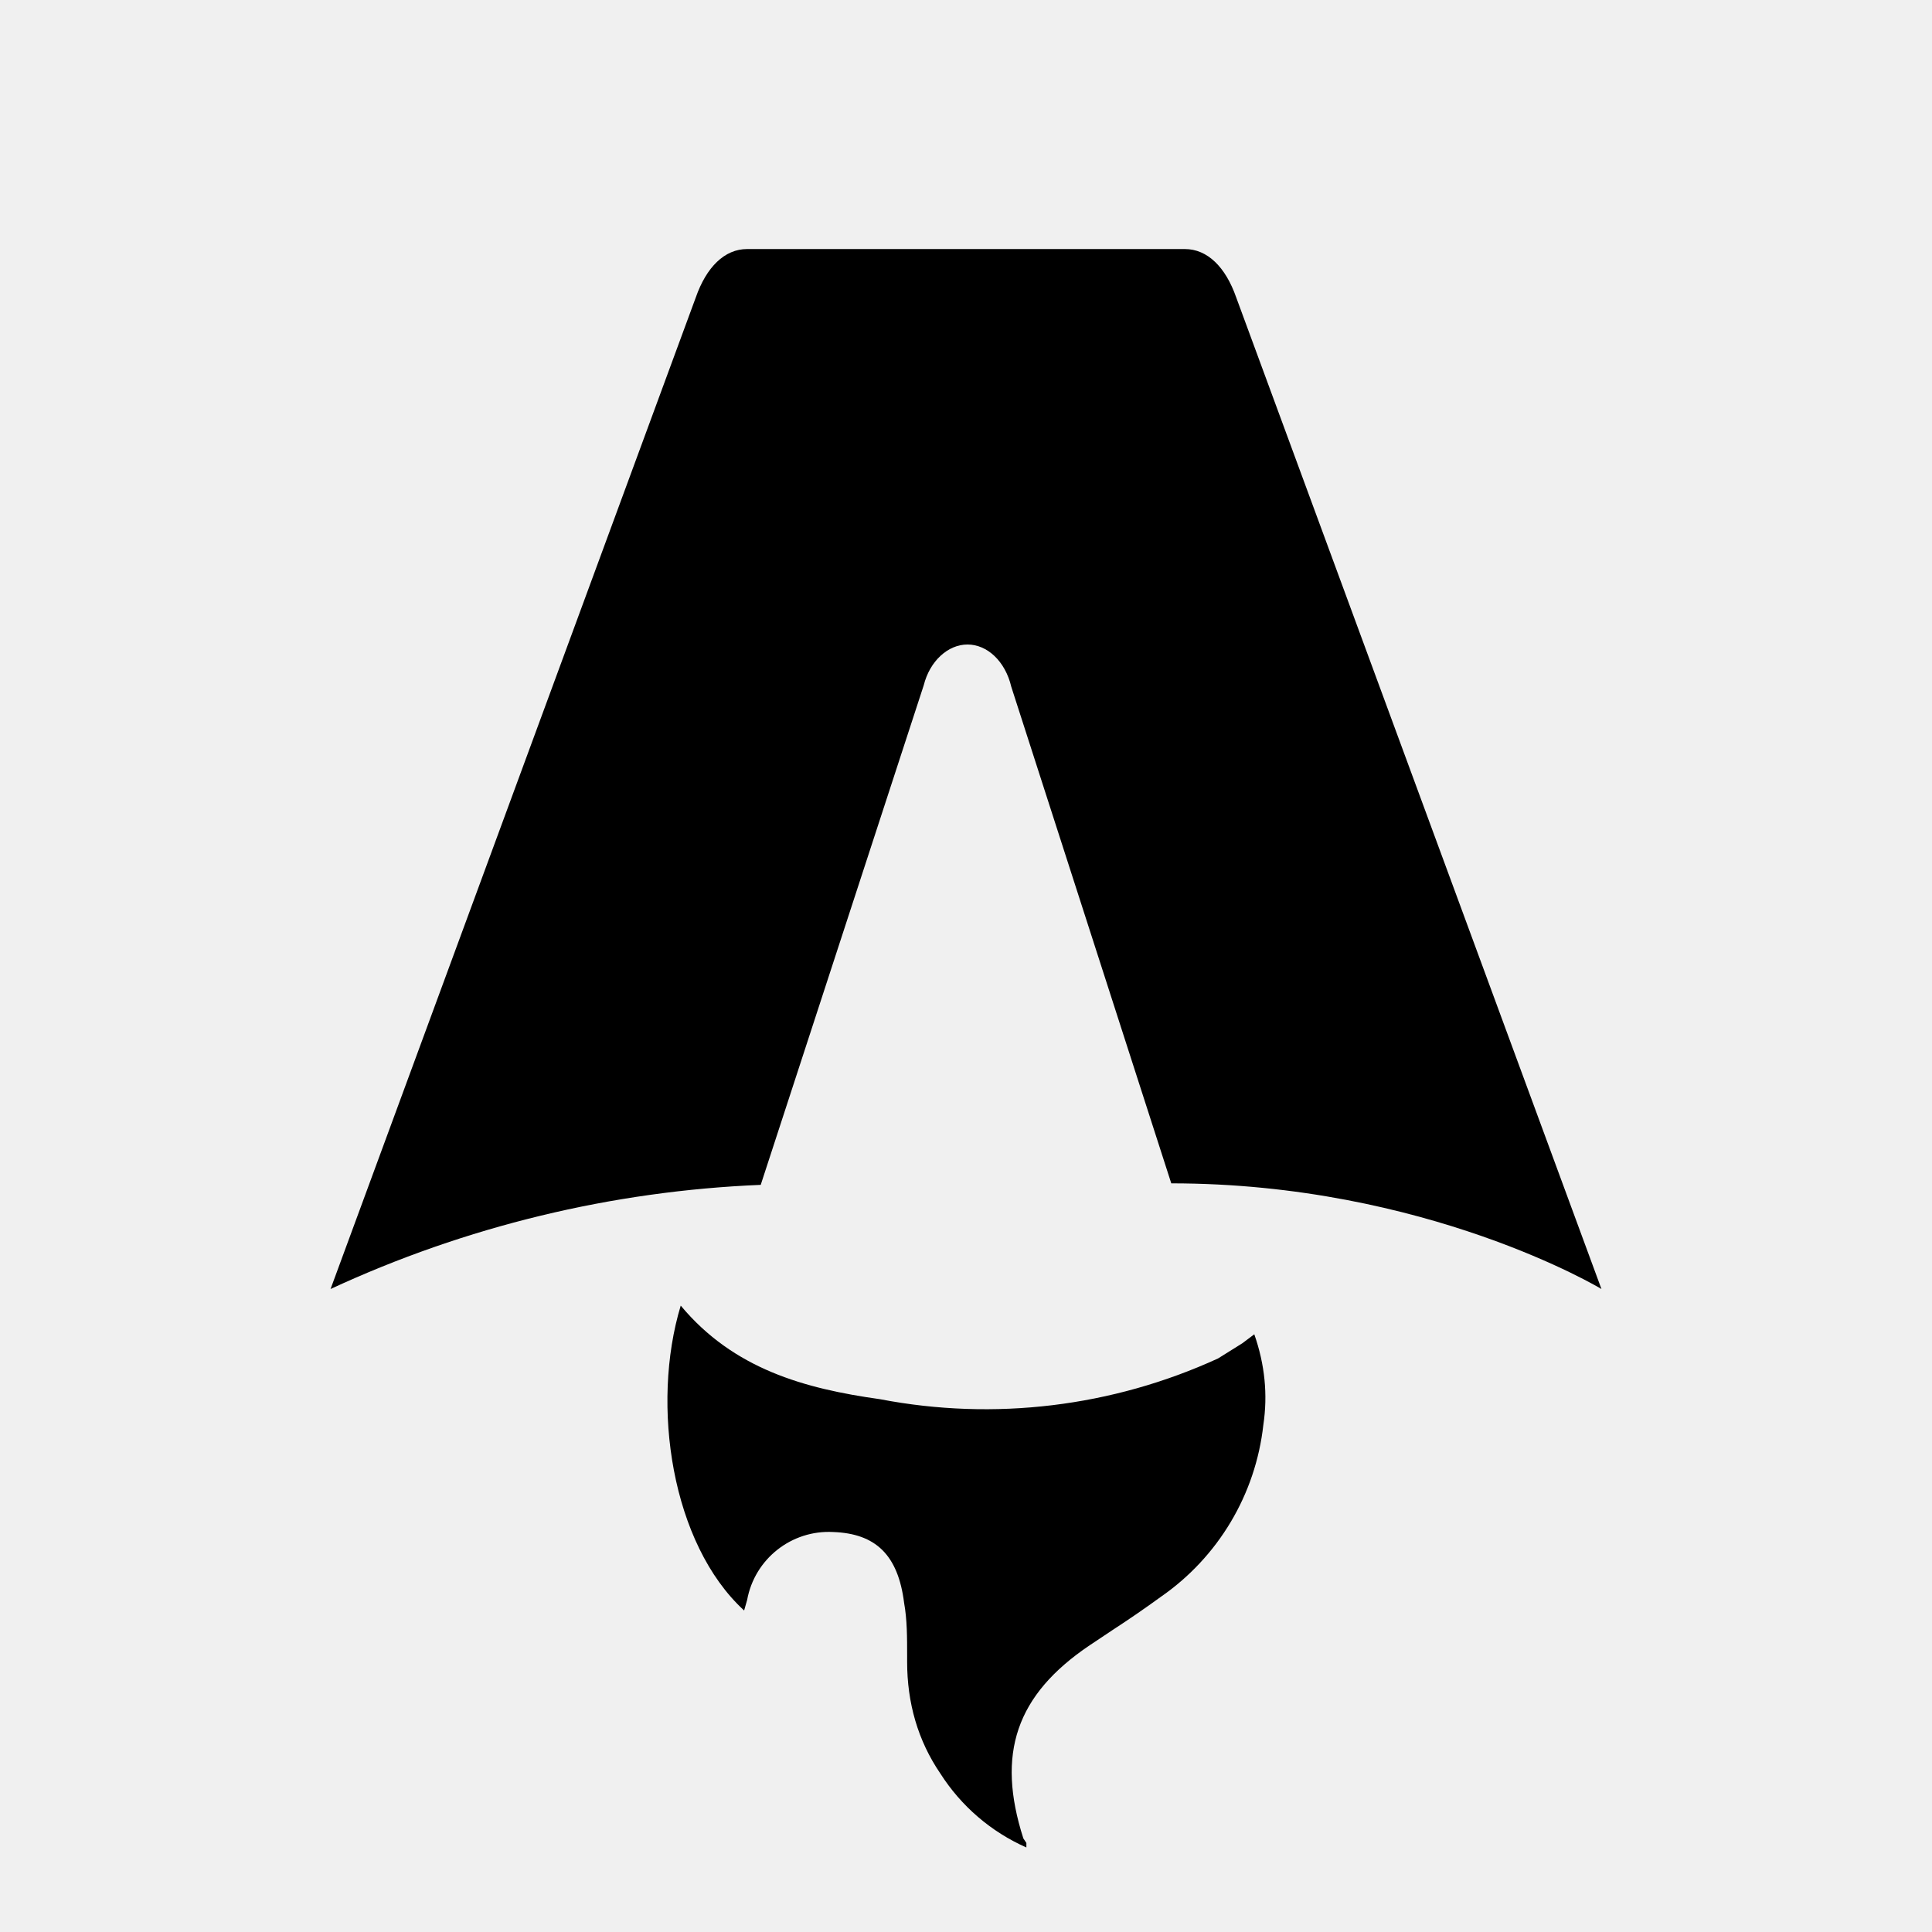
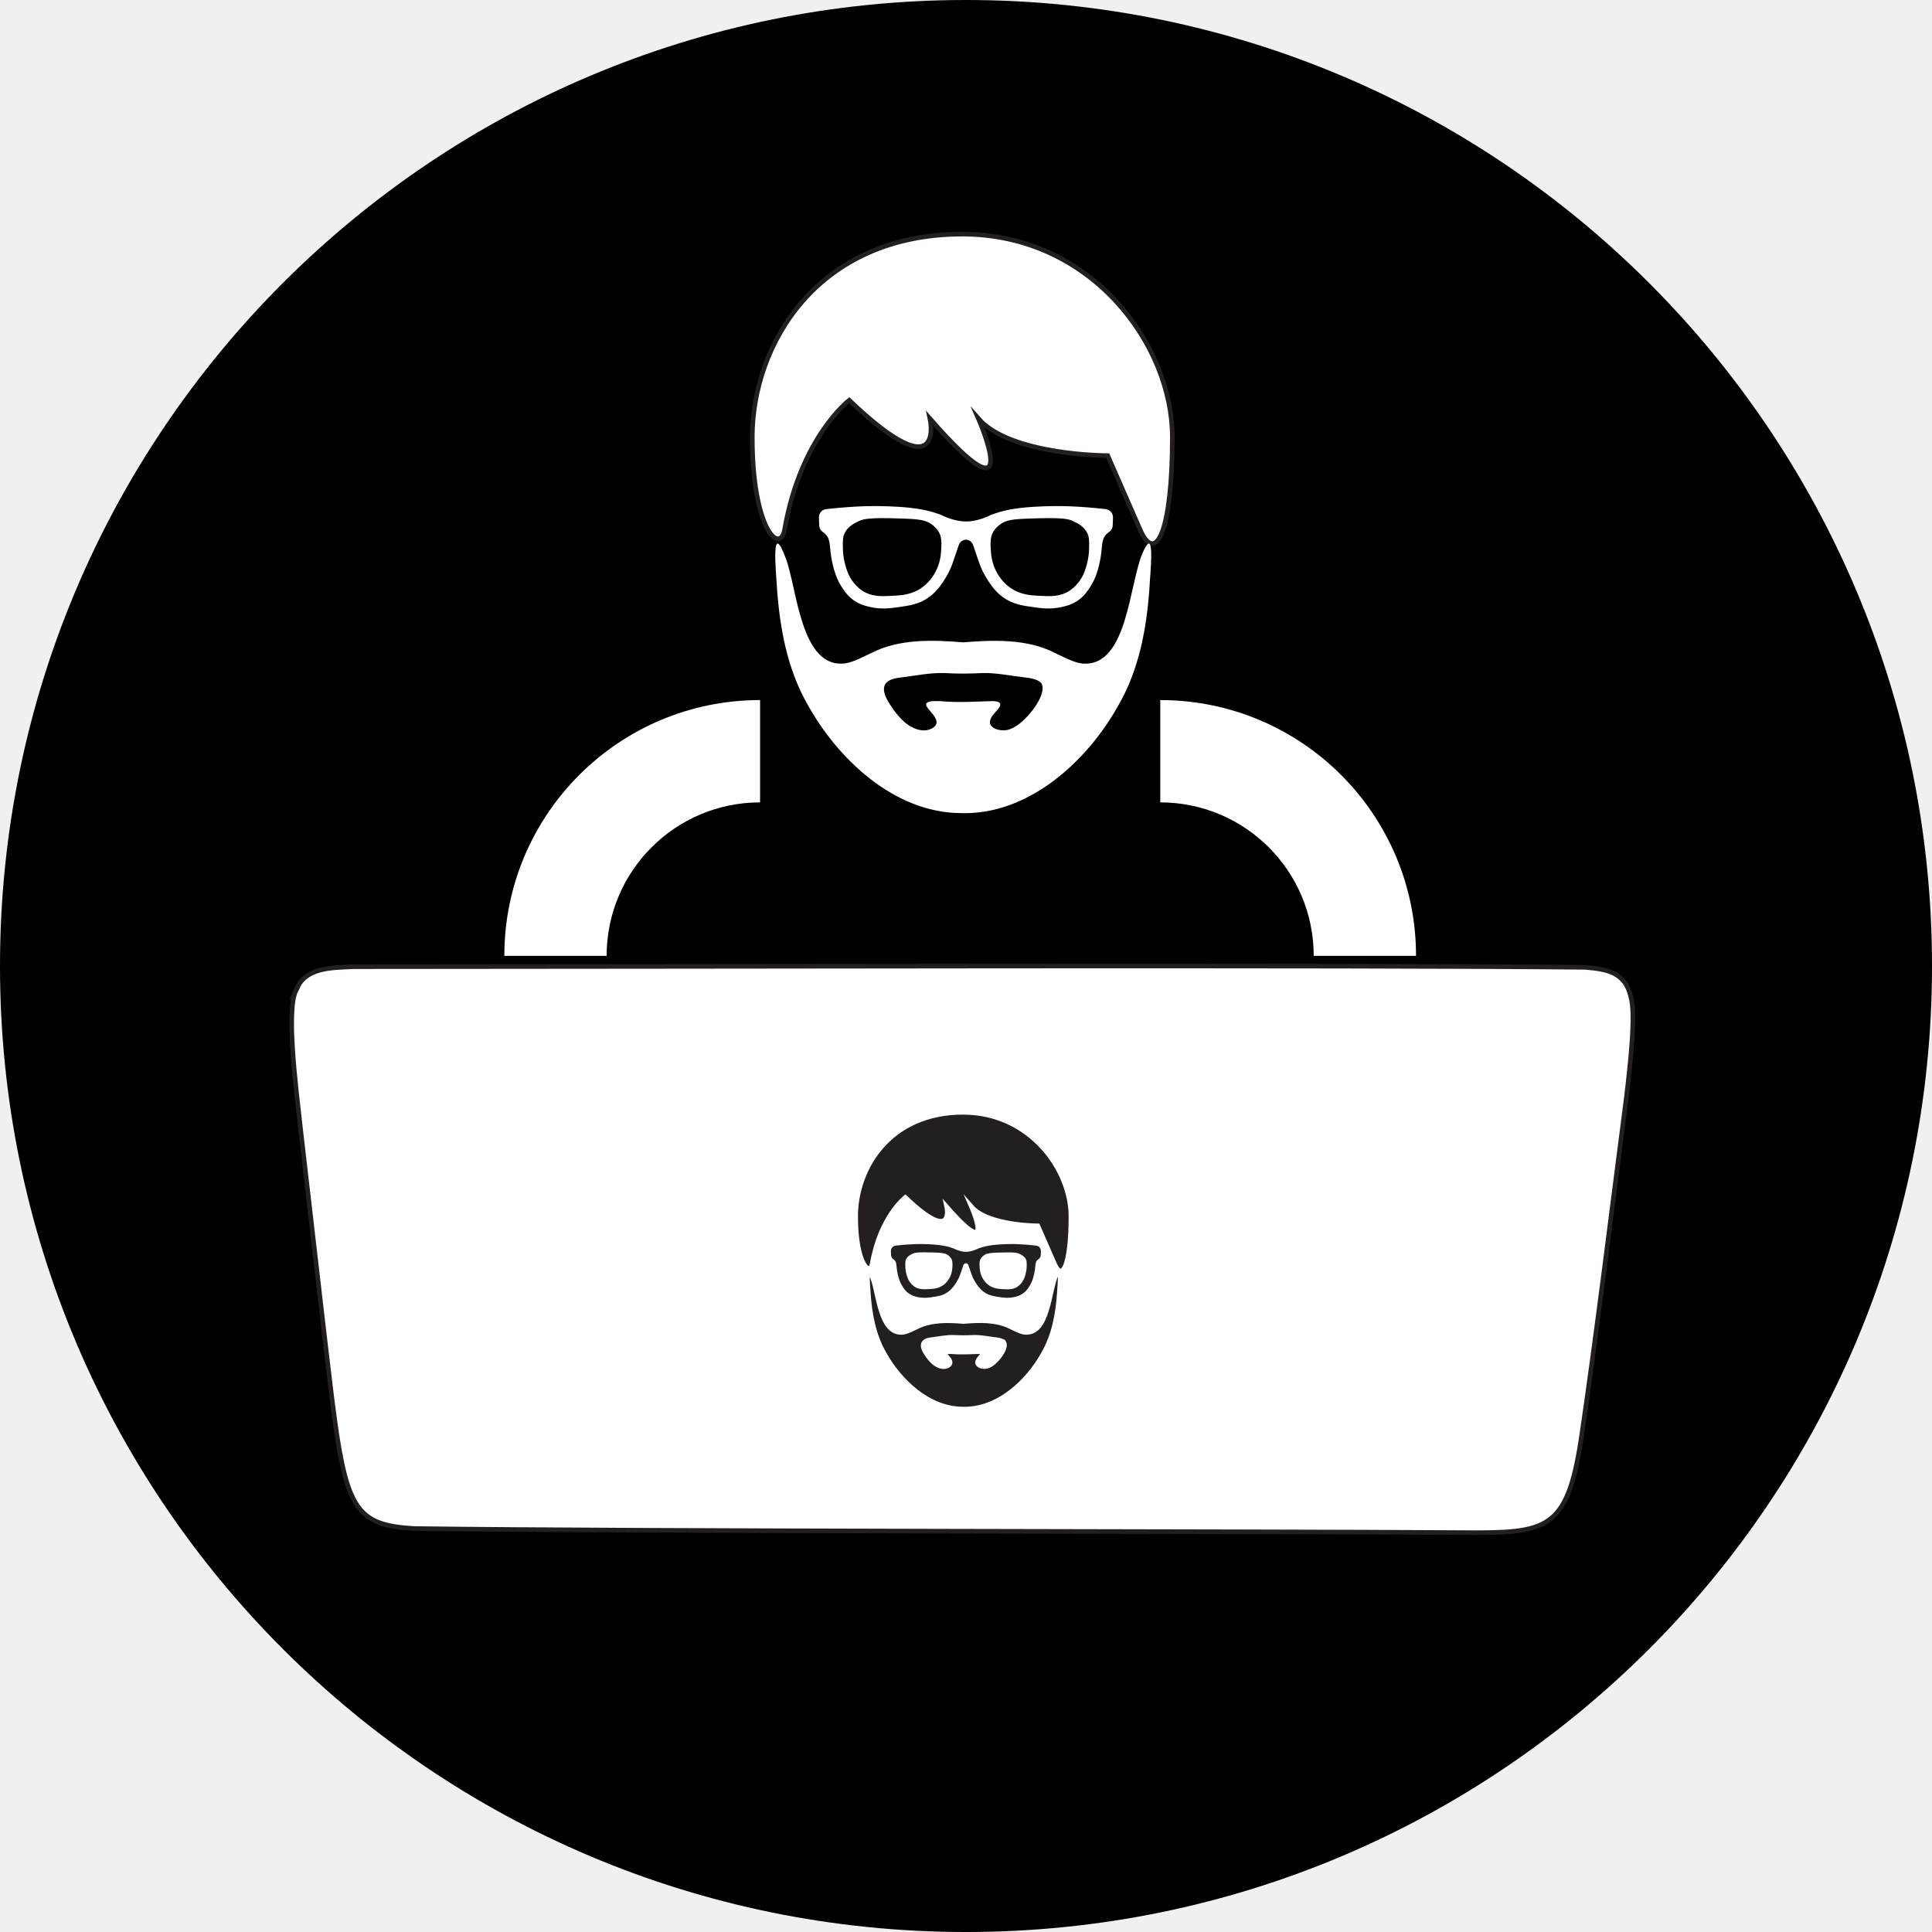
- <svg xmlns="http://www.w3.org/2000/svg" fill="none" viewBox="0 0 128 128">
-   <path d="M50.4 78.5a75.1 75.1 0 0 0-28.5 6.9l24.2-65.7c.7-2 1.9-3.2 3.4-3.2h29c1.5 0 2.7 1.2 3.4 3.2l24.2 65.7s-11.6-7-28.5-7L67 45.5c-.4-1.7-1.6-2.8-2.9-2.8-1.3 0-2.5 1.1-2.9 2.7L50.4 78.5Zm-1.1 28.2Zm-4.2-20.2c-2 6.6-.6 15.8 4.2 20.2a17.5 17.5 0 0 1 .2-.7 5.5 5.5 0 0 1 5.7-4.5c2.8.1 4.3 1.5 4.7 4.7.2 1.1.2 2.3.2 3.5v.4c0 2.7.7 5.2 2.2 7.4a13 13 0 0 0 5.7 4.9v-.3l-.2-.3c-1.8-5.6-.5-9.5 4.4-12.8l1.5-1a73 73 0 0 0 3.2-2.2 16 16 0 0 0 6.8-11.4c.3-2 .1-4-.6-6l-.8.6-1.6 1a37 37 0 0 1-22.4 2.7c-5-.7-9.7-2-13.2-6.2Z" />
-   <style>
-         path { fill: #000; }
-         @media (prefers-color-scheme: dark) {
-             path { fill: #FFF; }
-         }
+ <svg xmlns="http://www.w3.org/2000/svg" id="Layer_2" data-name="Layer 2" viewBox="0 0 421.66 421.66">
+   <defs>
+     <style>
+       .cls-1, .cls-2, .cls-3, .cls-4 {
+         fill: #fff;
+       }
+ 
+       .cls-1, .cls-3, .cls-5, .cls-6, .cls-7 {
+         stroke-miterlimit: 10;
+       }
+ 
+       .cls-1, .cls-5, .cls-7 {
+         stroke: #fff;
+       }
+ 
+       .cls-3, .cls-6 {
+         stroke: #231f20;
+       }
+ 
+       .cls-4, .cls-5 {
+         fill-rule: evenodd;
+       }
+ 
+       .cls-5, .cls-6, .cls-7 {
+         fill: #231f20;
+       }
    </style>
+   </defs>
+   <g id="Layer_2-2" data-name="Layer 2">
+     <circle cx="210.83" cy="210.83" r="210.83" />
+   </g>
+   <g id="Layer_1-2" data-name="Layer 1">
+     <path id="laptop" class="cls-3" d="M64.6,216.16c-2.19,4.41,0,21.08.96,29.92,2.06,17.58,4.51,39.41,6.62,56.99,1.29,10.5,2.4,18.16,4.37,22.82,1.41,3.36,3.3,5.3,6.11,6.38,2.05.79,4.59,1.15,7.74,1.33,48.67.66,178.11.57,229.03.89,18.18.12,22.59-.37,25.66-20.5,3.09-20.68,7.22-54.16,9.87-74.52.88-7.43,2.1-18.2.95-21.95-1.19-5.24-5.02-6-10-6.4-52.77-.54-192.57-.15-268.68-.14-4.75.25-10.65.04-12.61,5.12l-.03.07Z" />
+     <g id="body">
+       <path id="shape_body_right" data-name="shape body right" class="cls-2" d="M253.23,152.79c30.83,0,55.82,24.99,55.82,55.82h-22.33c0-18.5-14.99-33.49-33.49-33.49v-22.33Z" />
+       <path id="shape_body_left" data-name="shape body left" class="cls-2" d="M165.89,175.12c-18.5,0-33.49,14.99-33.49,33.49h-22.33c0-30.83,24.99-55.82,55.82-55.82v22.33Z" />
+     </g>
+     <path class="cls-3" d="M210.02,51.1c28.21,0,45.84,24.17,45.84,44.31s-3.53,28.2-7.05,20.14l-7.05-16.11s-21.16,0-28.21-8.06c0,0,10.58,24.17-10.58,0,0,0,3.53,16.11-17.63-4.03,0,0-10.58,8.06-14.1,28.2-.98,5.59-7.05,0-7.05-20.14s14.1-44.31,45.84-44.31" />
+     <g id="face">
+       <path class="cls-4" d="M210.05,140.18c-6.59-.54-13.83-.77-19.91,2.35-1.83.84-3.67,1.9-5.64,2.25-9.83,1.27-10.49-16.42-13.02-22.97-3.26-8.73-2.11,3.04-1.96,5.75.6,9.21,2.21,18.31,6.74,26.21,6.45,11.69,18.75,23.56,33.32,23.69,15,.54,27.87-11.54,34.51-23.53,4.5-7.76,6.16-16.68,6.79-25.74,0-1.45,1.44-13.9-1.31-7.95-3.19,6.62-3.27,25.55-13.45,24.57-2.11-.32-4.05-1.48-6-2.36-6.01-3.06-13.38-2.78-19.73-2.27h-.36ZM227.21,149.06c-.76-.88-2.51-1.08-3.73-1.24-3.06-.35-6.22-1.03-9.17-.92-2.7.14-5.38.16-8.08,0-3.2-.13-6.66.61-9.96,1.01-4.11.49-4,2.84-2,5.89,1.78,2.77,4.03,5.23,6.9,5.59,1.61.2,3.33-.7,3.23-1.86-.14-1.31-1.52-2.25-2.13-3.31-.2-.33-.21-.61,0-.81.72-.56,2.18-.39,3.16-.37,3.69.34,7.58.07,11.27-.03,2.09.07,1.95.93.68,2.25-.55.67-1.25,1.37-1.33,2.26-.11,1.73,3.06,2.32,4.6,1.52,2.74-.89,8.02-7.19,6.69-9.8l-.14-.19Z" />
+     </g>
+     <path class="cls-7" d="M210.24,242.77c14.46,0,23.49,12.39,23.49,22.71s-1.81,14.45-3.61,10.32l-3.61-8.26s-10.84,0-14.46-4.13c0,0,5.42,12.39-5.42,0,0,0,1.81,8.26-9.04-2.07,0,0-5.42,4.13-7.23,14.45-.5,2.86-3.61,0-3.61-10.32s7.23-22.71,23.49-22.71" />
+     <g id="face-2" data-name="face">
+       <path class="cls-5" d="M210.25,288.42c-3.38-.28-7.09-.39-10.2,1.2-.94.43-1.88.98-2.89,1.15-5.04.65-5.38-8.42-6.67-11.77-1.67-4.48-1.08,1.56-1,2.95.31,4.72,1.13,9.38,3.46,13.43,3.31,5.99,9.61,12.07,17.08,12.14,7.69.28,14.28-5.92,17.68-12.06,2.3-3.98,3.16-8.55,3.48-13.19,0-.74.74-7.12-.67-4.08-1.64,3.39-1.67,13.1-6.89,12.59-1.08-.16-2.08-.76-3.07-1.21-3.08-1.57-6.86-1.43-10.11-1.16h-.19ZM219.04,292.97c-.39-.45-1.29-.55-1.91-.63-1.57-.18-3.19-.53-4.7-.47-1.39.07-2.76.08-4.14,0-1.64-.07-3.41.31-5.1.52-2.11.25-2.05,1.46-1.02,3.02.91,1.42,2.07,2.68,3.54,2.86.82.1,1.71-.36,1.66-.95-.07-.67-.78-1.15-1.09-1.7-.1-.17-.11-.31,0-.41.37-.29,1.12-.2,1.62-.19,1.89.17,3.88.03,5.77-.02,1.07.04,1,.48.35,1.15-.28.35-.64.7-.68,1.16-.05.88,1.57,1.19,2.36.78,1.41-.45,4.11-3.68,3.43-5.03l-.07-.1Z" />
+     </g>
+     <g id="icon">
+       <path class="cls-1" d="M233.51,111s-9.87-.42-15.29,1.25c-.96.3-1.68.56-1.68.56-.61.31-1.47.71-2.56,1.01-.75.21-1.83.51-3.26.49-1.31-.02-2.3-.29-3.02-.49-1.08-.31-1.95-.7-2.56-1.01,0,0-.72-.26-1.68-.56-5.42-1.67-15.29-1.25-15.29-1.25-2.05.09-4.69.26-7.79.61-.67.08-1.18.66-1.15,1.34.02.57.04,1.15.06,1.72.02.44.25.83.62,1.06.05.03.09.06.14.09,0,0,.55.37.93.99.62.98.65,2.33.77,3.53,0,0,.16,1.53.58,3.18.26,1,.7,2.64,1.85,4.4.52.79,1.15,1.75,2.33,2.61,1.32.96,2.59,1.26,3.56,1.47,2.28.51,4.11.27,5.7.05,2.67-.37,4.73-.66,6.77-2.18,1.64-1.22,2.6-2.73,3.16-3.62.42-.65,1.16-1.82,1.73-3.51.37-1.09.77-2.17,1.12-3.27.21-.65.42-1.36,1.09-1.81.43-.29.88-.36,1.18-.37.3.02.76.09,1.18.37.67.45.88,1.16,1.09,1.81.35,1.1.75,2.18,1.12,3.27.57,1.68,1.31,2.85,1.73,3.51.57.89,1.53,2.4,3.16,3.62,2.04,1.52,4.1,1.81,6.77,2.18,1.59.22,3.41.46,5.7-.05.97-.21,2.24-.51,3.56-1.47,1.18-.86,1.81-1.82,2.33-2.61,1.16-1.77,1.6-3.4,1.85-4.4.43-1.65.58-3.18.58-3.18.12-1.2.15-2.55.77-3.53.39-.62.93-.99.93-.99.05-.03.09-.06.14-.09.37-.23.61-.63.62-1.06.02-.57.04-1.15.06-1.72.03-.68-.48-1.26-1.15-1.34-3.1-.35-5.74-.53-7.79-.61ZM205.94,119.55c-.08,1.51-.2,3.56-1.5,5.8-.35.6-1.24,2.1-2.99,3.33-2.35,1.65-4.75,1.77-6.86,1.87-2.2.11-4.45.21-6.61-1.18-1.35-.87-2.15-2-2.43-2.4-.93-1.33-1.27-2.56-1.56-3.58-.17-.62-.5-1.94-.53-3.68-.03-1.54-.06-2.52.41-3.52.78-1.68,2.37-2.45,3.37-2.91,1.12-.52,2.37-.87,9.63-.61,3.74.13,5.36.3,6.86,1.43.38.29,1.3,1,1.85,2.27.13.3.48,1.17.36,3.18ZM238.19,119.71c-.03,1.73-.36,3.06-.53,3.68-.29,1.03-.63,2.25-1.56,3.58-.28.4-1.09,1.53-2.43,2.4-2.16,1.4-4.41,1.29-6.61,1.18-2.11-.1-4.51-.22-6.86-1.87-1.75-1.23-2.64-2.73-2.99-3.33-1.29-2.24-1.41-4.29-1.5-5.8-.11-2.01.23-2.89.36-3.18.55-1.27,1.47-1.99,1.85-2.27,1.5-1.14,3.12-1.3,6.86-1.43,7.26-.26,8.51.08,9.63.61.99.46,2.59,1.23,3.37,2.91.47,1,.44,1.98.41,3.52Z" />
+     </g>
+     <g id="icon-2" data-name="icon">
+       <path class="cls-6" d="M222.22,272.04s-4.96-.21-7.68.63c-.48.15-.85.28-.85.28-.3.16-.74.35-1.29.51-.38.11-.92.25-1.64.25-.66,0-1.15-.14-1.51-.25-.54-.15-.98-.35-1.29-.51,0,0-.36-.13-.85-.28-2.72-.84-7.68-.63-7.68-.63-1.03.04-2.36.13-3.91.31-.34.04-.59.33-.58.67.01.29.02.58.03.87,0,.22.13.42.31.53.02.01.05.03.07.05,0,0,.27.19.47.5.31.49.33,1.17.39,1.77,0,0,.08.77.29,1.6.13.5.35,1.32.93,2.21.26.4.58.88,1.17,1.31.66.48,1.3.63,1.79.74,1.15.25,2.06.13,2.86.02,1.34-.19,2.37-.33,3.4-1.1.82-.61,1.3-1.37,1.59-1.82.21-.33.58-.92.87-1.76.19-.55.39-1.09.56-1.64.1-.33.21-.68.55-.91.22-.14.44-.18.59-.19.15,0,.38.04.59.19.33.22.44.58.55.91.18.55.38,1.09.56,1.64.29.84.66,1.43.87,1.76.28.45.77,1.2,1.59,1.82,1.03.76,2.06.91,3.4,1.1.8.11,1.71.23,2.86-.02.49-.11,1.12-.26,1.79-.74.59-.43.91-.91,1.17-1.31.58-.89.8-1.71.93-2.21.21-.83.29-1.6.29-1.6.06-.6.08-1.28.39-1.77.2-.31.47-.5.47-.5.02-.02.05-.03.07-.05.19-.11.31-.31.31-.53.01-.29.02-.58.03-.87.01-.34-.24-.63-.58-.67-1.55-.18-2.88-.26-3.91-.31ZM208.37,276.33c-.04.76-.1,1.79-.75,2.91-.18.3-.62,1.06-1.5,1.67-1.18.83-2.38.89-3.44.94-1.1.05-2.23.11-3.32-.59-.68-.44-1.08-1.01-1.22-1.21-.47-.67-.64-1.28-.78-1.8-.09-.31-.25-.98-.27-1.85-.02-.77-.03-1.26.2-1.77.39-.85,1.19-1.23,1.69-1.46.56-.26,1.19-.44,4.84-.31,1.88.07,2.69.15,3.44.72.19.14.65.5.93,1.14.06.15.24.59.18,1.6ZM224.57,276.41c-.02.87-.18,1.53-.27,1.85-.14.52-.31,1.13-.78,1.8-.14.2-.55.77-1.22,1.21-1.08.7-2.22.65-3.32.59-1.06-.05-2.26-.11-3.44-.94-.88-.62-1.33-1.37-1.5-1.67-.65-1.12-.71-2.15-.75-2.91-.06-1.01.12-1.45.18-1.6.28-.64.74-1,.93-1.14.75-.57,1.57-.65,3.44-.72,3.65-.13,4.27.04,4.84.31.5.23,1.3.62,1.69,1.46.23.5.22,1,.2,1.77Z" />
+     </g>
+   </g>
</svg>
